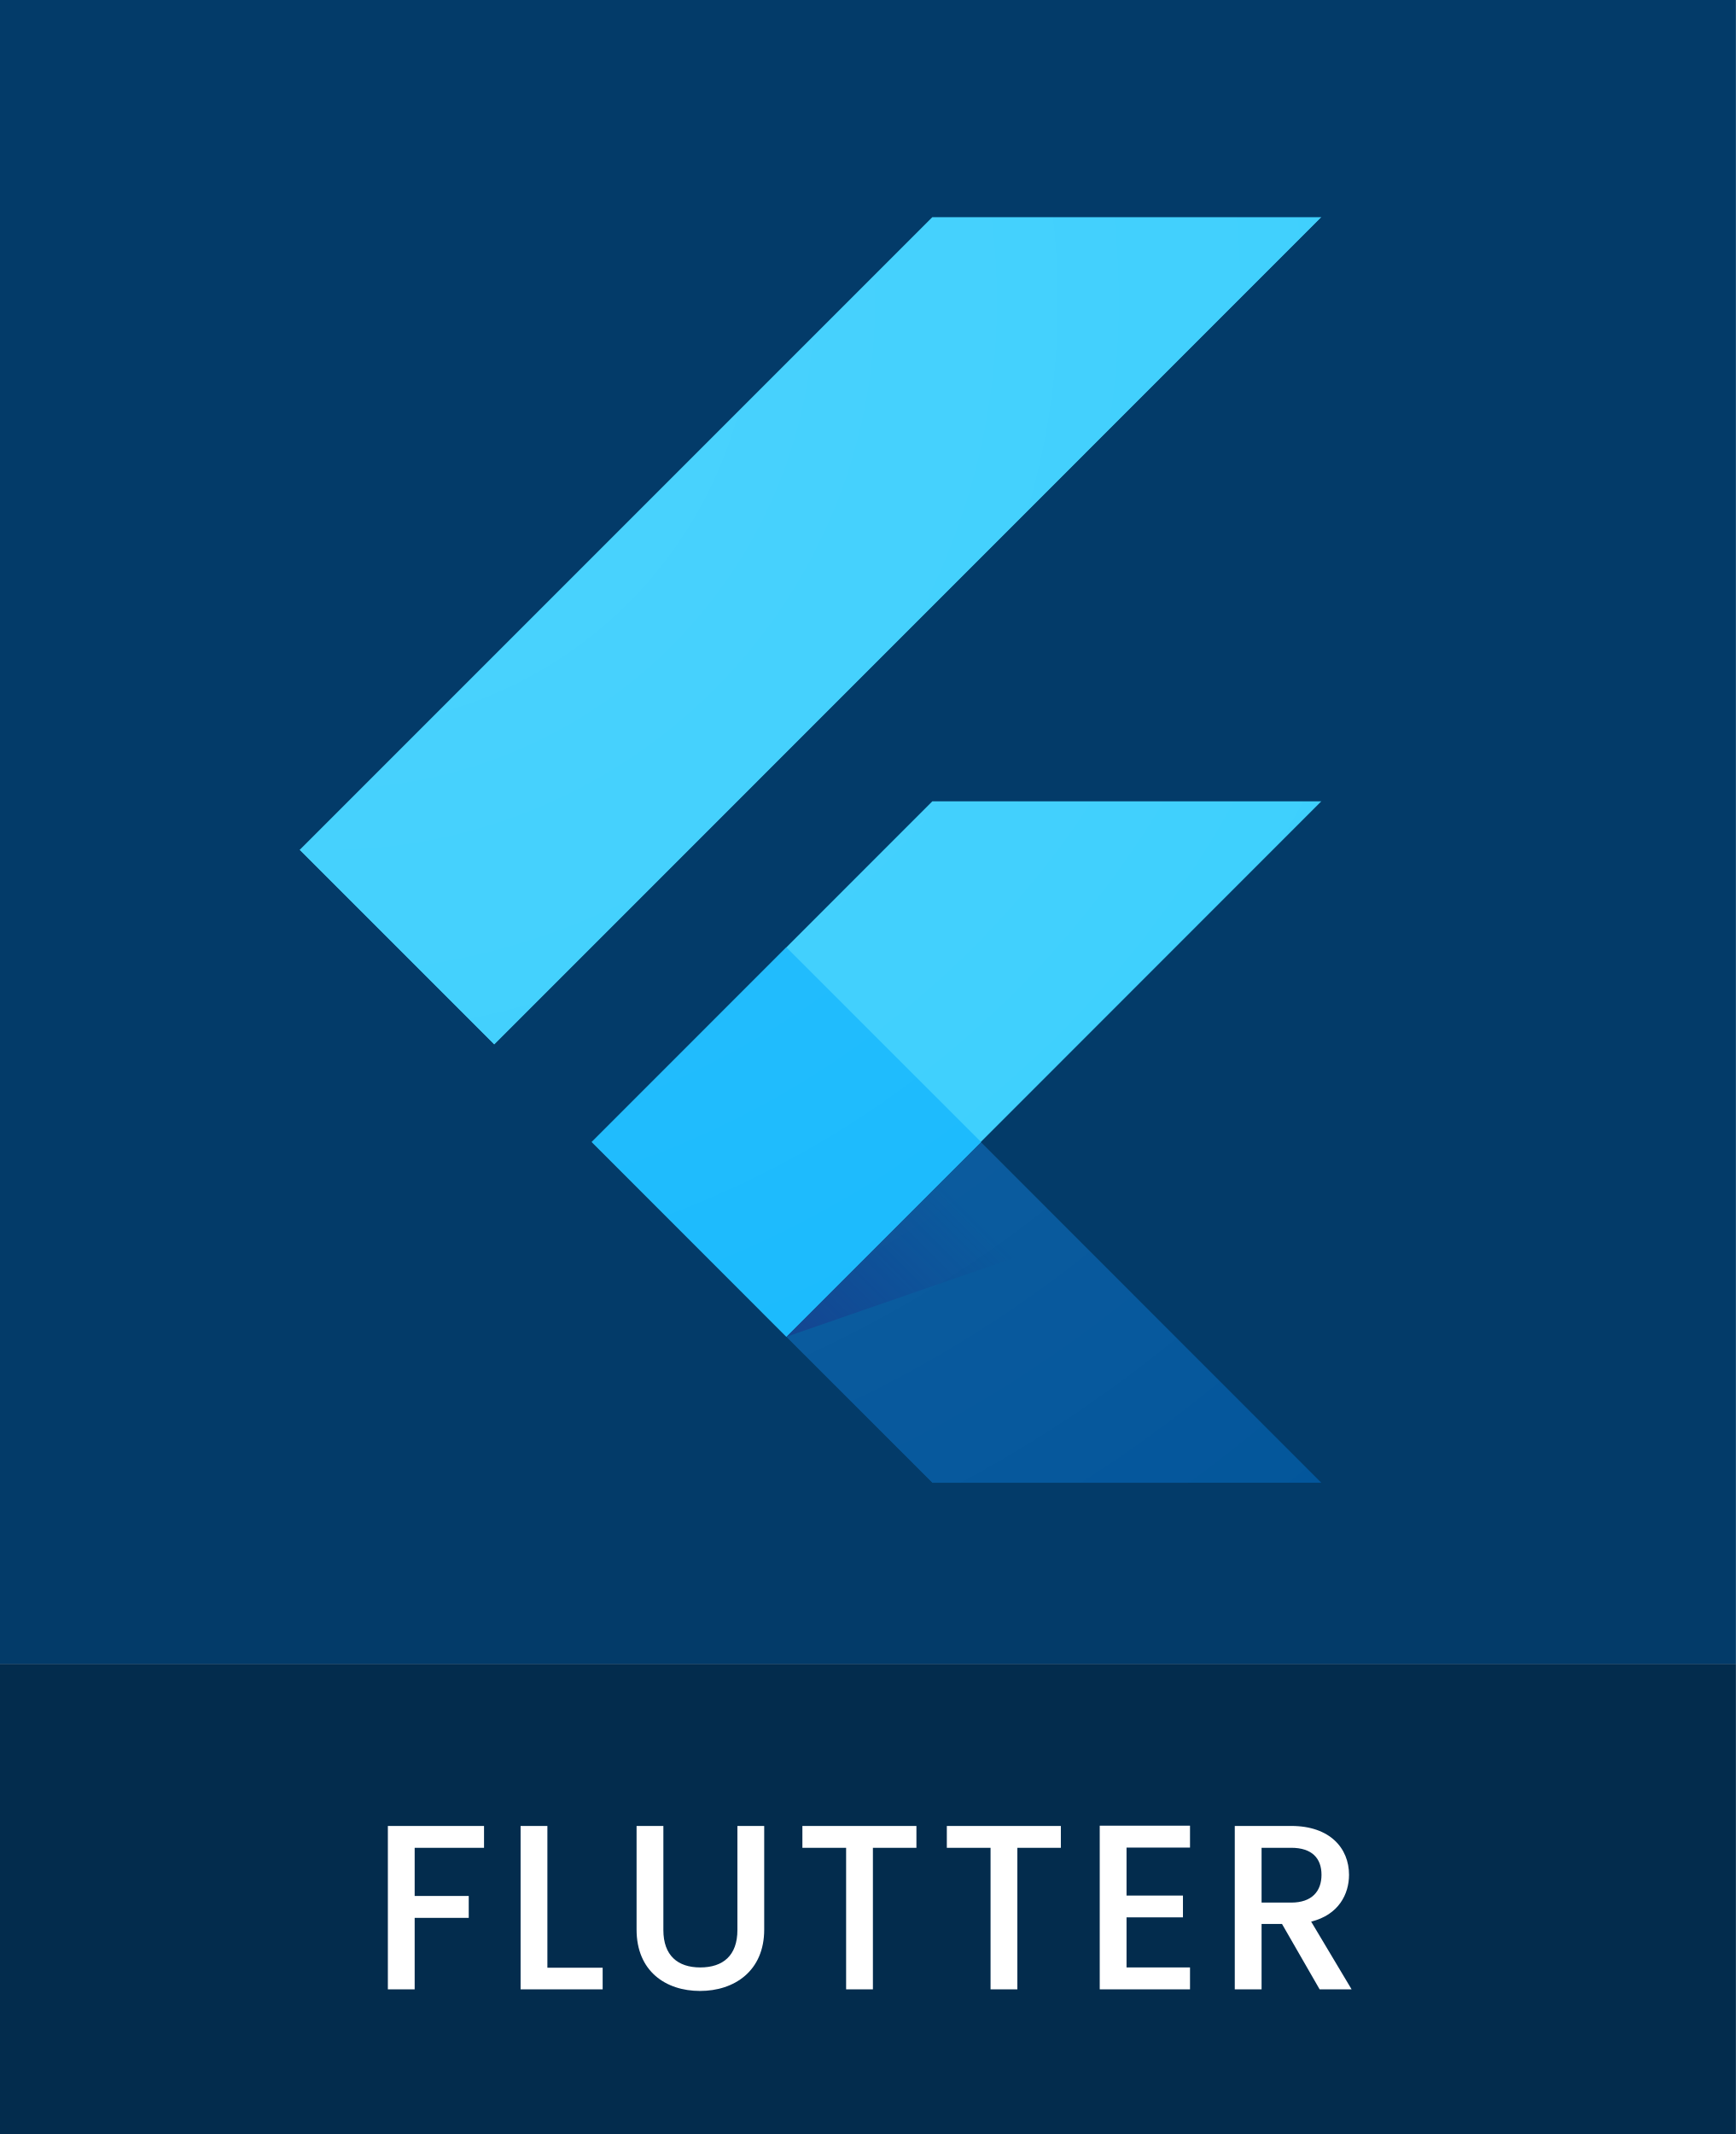
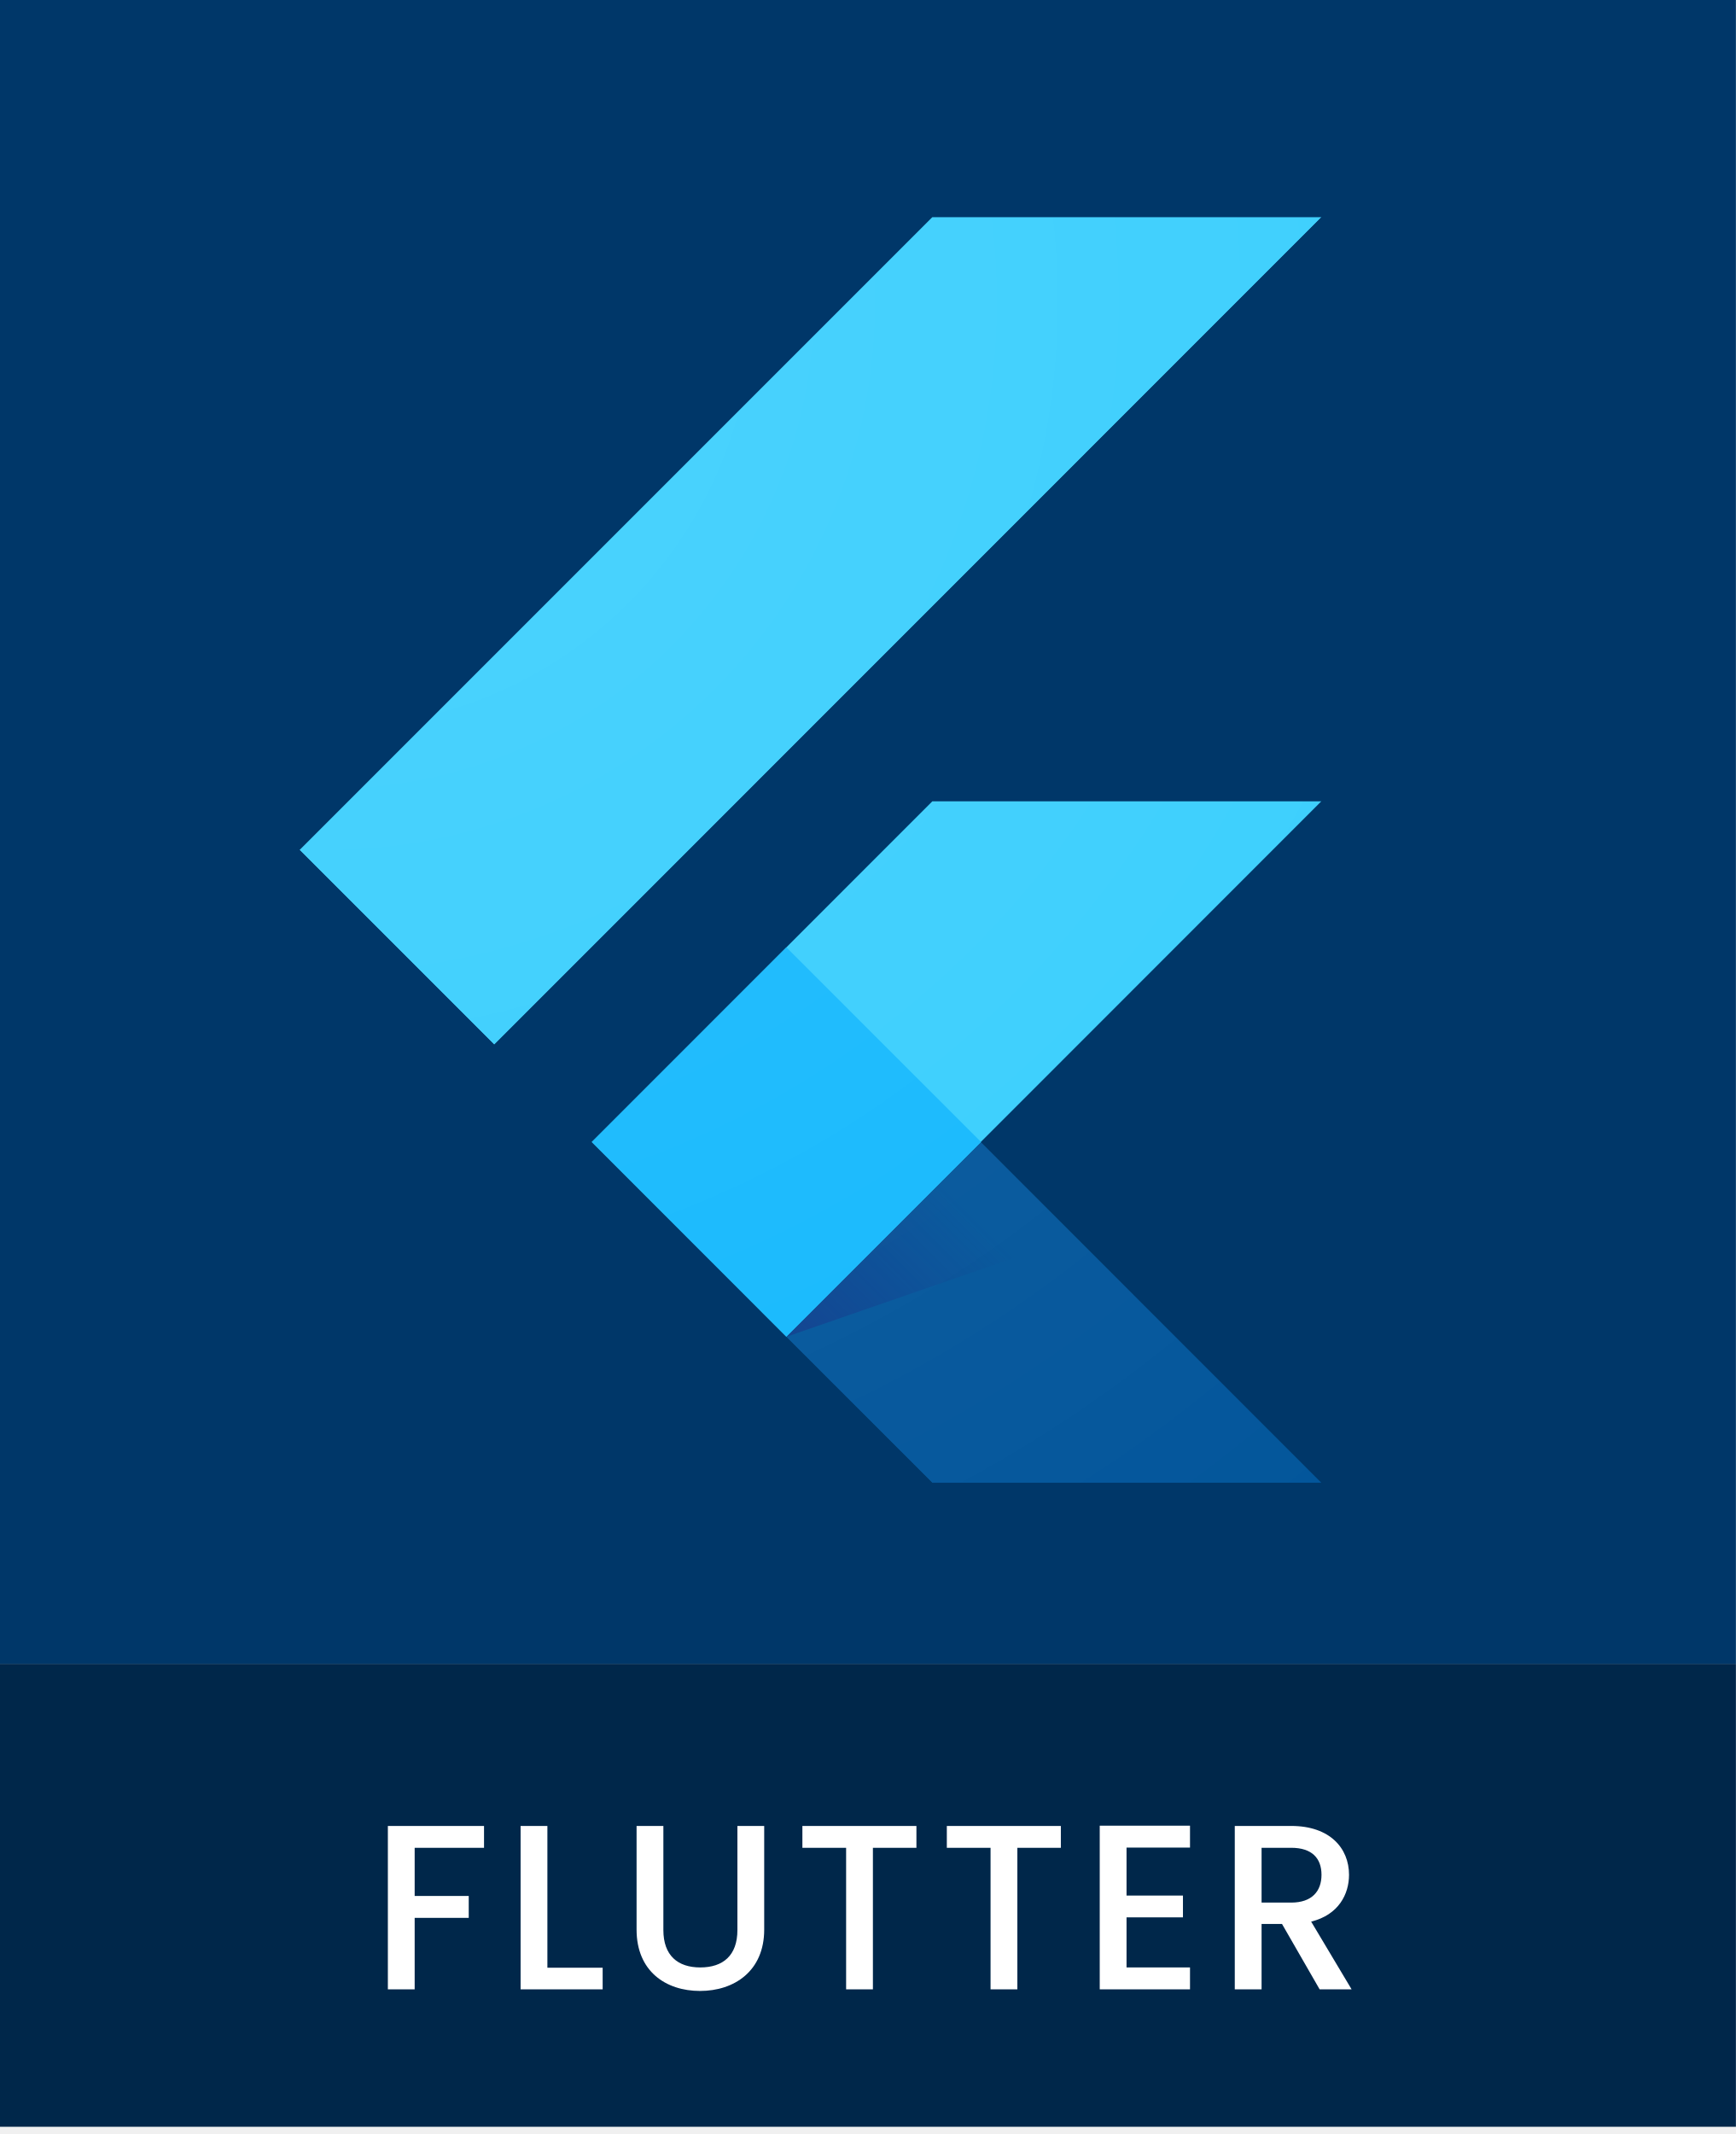
<svg xmlns="http://www.w3.org/2000/svg" width="48" height="59" viewBox="0 0 48 59" fill="none">
-   <path d="M0 46H48V59H0V46Z" fill="#032C4D" />
-   <path d="M0 0H48V46H0V0Z" fill="#033B69" />
-   <path d="M10.725 55V50.483H13.384V51.087H11.466V52.419H12.961V53.024H11.466V55H10.725ZM14.395 50.483H15.136V54.402H16.664V55H14.395V50.483ZM17.602 53.349V50.483H18.343V53.362C18.343 54.064 18.739 54.395 19.363 54.395C19.994 54.395 20.39 54.064 20.39 53.362V50.483H21.131V53.349C21.131 54.499 20.299 55.045 19.357 55.045C18.408 55.045 17.602 54.499 17.602 53.349ZM22.187 51.087V50.483H25.34V51.087H24.137V55H23.396V51.087H22.187ZM26.181 51.087V50.483H29.334V51.087H28.131V55H27.39V51.087H26.181ZM32.905 50.476V51.081H31.15V52.407H32.71V53.011H31.15V54.395H32.905V55H30.409V50.476H32.905ZM36.541 51.834C36.541 51.38 36.281 51.087 35.703 51.087H34.884V52.602H35.703C36.281 52.602 36.541 52.283 36.541 51.834ZM34.143 50.483H35.703C36.775 50.483 37.302 51.1 37.302 51.834C37.302 52.367 37.016 52.94 36.255 53.128L37.373 55H36.489L35.449 53.193H34.884V55H34.143V50.483Z" fill="white" />
-   <mask id="mask0_0_1" style="mask-type:luminance" maskUnits="userSpaceOnUse" x="8" y="6" width="29" height="35">
-     <path d="M36.545 22.15L27.124 31.575L36.545 41H25.779L16.355 31.575L25.779 22.15H36.545ZM25.779 6L8.281 23.498L13.666 28.883L36.545 6H25.779V6Z" fill="white" />
-   </mask>
-   <g mask="url(#mask0_0_1)">
-     <path d="M16.358 31.575L21.739 36.96L36.545 22.15H25.779L16.358 31.575Z" fill="#39CEFD" />
+   <g clip-path="url(#clip0_1_2)">
+     <path d="M0 46H48V59H0V46Z" fill="#00274A" />
+     <path d="M10.725 55V50.483H13.384V51.087H11.466V52.419H12.961V53.024H11.466V55H10.725ZM14.395 50.483H15.136V54.402H16.664V55H14.395V50.483ZM17.602 53.349V50.483H18.343V53.362C18.343 54.064 18.739 54.395 19.363 54.395C19.994 54.395 20.39 54.064 20.39 53.362V50.483H21.131V53.349C21.131 54.499 20.299 55.045 19.357 55.045C18.408 55.045 17.602 54.499 17.602 53.349ZM22.187 51.087V50.483H25.34V51.087H24.137V55H23.396V51.087H22.187ZM26.181 51.087V50.483H29.334V51.087H28.131V55H27.39V51.087H26.181ZM32.905 50.476V51.081H31.15V52.407H32.71V53.011H31.15V54.395H32.905V55H30.409V50.476H32.905ZM36.541 51.834C36.541 51.38 36.281 51.087 35.703 51.087H34.884V52.602H35.703C36.281 52.602 36.541 52.283 36.541 51.834ZM34.143 50.483H35.703C36.775 50.483 37.302 51.1 37.302 51.834C37.302 52.367 37.016 52.94 36.255 53.128L37.373 55H36.489L35.449 53.193H34.884V55H34.143V50.483Z" fill="white" />
+     <path d="M0 0H48V46H0V0Z" fill="#003769" />
+     <mask id="mask0_1_2" style="mask-type:luminance" maskUnits="userSpaceOnUse" x="8" y="6" width="29" height="35">
+       <path d="M36.545 22.15L27.124 31.575L36.545 41H25.779L16.355 31.575L25.779 22.15H36.545ZM25.779 6L8.281 23.498L13.666 28.883L36.545 6H25.779V6Z" fill="white" />
+     </mask>
+     <g mask="url(#mask0_1_2)">
+       <path d="M16.358 31.575L21.739 36.96L36.545 22.15H25.779L16.358 31.575Z" fill="#39CEFD" />
+     </g>
+     <mask id="mask1_1_2" style="mask-type:luminance" maskUnits="userSpaceOnUse" x="8" y="6" width="29" height="35">
+       <path d="M36.545 22.15L27.124 31.575L36.545 41H25.779L16.355 31.575L25.779 22.15H36.545ZM25.779 6L8.281 23.498L13.666 28.883L36.545 6H25.779V6Z" fill="white" />
+     </mask>
+     <g mask="url(#mask1_1_2)">
+       <path d="M25.779 6H36.545L13.666 28.883L8.281 23.498L25.779 6Z" fill="#39CEFD" />
+     </g>
+     <mask id="mask2_1_2" style="mask-type:luminance" maskUnits="userSpaceOnUse" x="8" y="6" width="29" height="35">
+       <path d="M36.545 22.15L27.124 31.575L36.545 41H25.779L16.355 31.575L25.779 22.15H36.545ZM25.779 6L8.281 23.498L13.666 28.883L36.545 6H25.779V6Z" fill="white" />
+     </mask>
+     <g mask="url(#mask2_1_2)">
+       <path d="M21.739 36.96L25.779 40.996H36.545L27.124 31.575L21.739 36.96Z" fill="#03569B" />
+     </g>
+     <mask id="mask3_1_2" style="mask-type:luminance" maskUnits="userSpaceOnUse" x="8" y="6" width="29" height="35">
+       <path d="M36.545 22.15L27.124 31.575L36.545 41H25.779L16.355 31.575L25.779 22.15H36.545ZM25.779 6L8.281 23.498L13.666 28.883L36.545 6H25.779V6Z" fill="white" />
+     </mask>
+     <g mask="url(#mask3_1_2)">
+       <path d="M29.725 34.193L27.124 31.575L21.739 36.96L29.725 34.193Z" fill="url(#paint0_linear_1_2)" />
+     </g>
+     <mask id="mask4_1_2" style="mask-type:luminance" maskUnits="userSpaceOnUse" x="8" y="6" width="29" height="35">
+       <path d="M36.545 22.15L27.124 31.575L36.545 41H25.779L16.355 31.575L25.779 22.15H36.545ZM25.779 6L8.281 23.498L13.666 28.883L36.545 6H25.779V6Z" fill="white" />
+     </mask>
+     <g mask="url(#mask4_1_2)">
+       <path d="M16.358 31.573L21.742 26.189L27.127 31.573L21.742 36.958L16.358 31.573Z" fill="#16B9FD" />
+     </g>
+     <path d="M36.545 22.15L27.124 31.575L36.545 41H25.779L16.355 31.575L25.779 22.15H36.545ZM25.779 6L8.281 23.498L13.666 28.883L36.545 6H25.779Z" fill="url(#paint1_radial_1_2)" />
  </g>
-   <mask id="mask1_0_1" style="mask-type:luminance" maskUnits="userSpaceOnUse" x="8" y="6" width="29" height="35">
-     <path d="M36.545 22.15L27.124 31.575L36.545 41H25.779L16.355 31.575L25.779 22.15H36.545ZM25.779 6L8.281 23.498L13.666 28.883L36.545 6H25.779V6Z" fill="white" />
-   </mask>
-   <g mask="url(#mask1_0_1)">
-     <path d="M25.779 6H36.545L13.666 28.883L8.281 23.498L25.779 6Z" fill="#39CEFD" />
-   </g>
-   <mask id="mask2_0_1" style="mask-type:luminance" maskUnits="userSpaceOnUse" x="8" y="6" width="29" height="35">
-     <path d="M36.545 22.15L27.124 31.575L36.545 41H25.779L16.355 31.575L25.779 22.15H36.545ZM25.779 6L8.281 23.498L13.666 28.883L36.545 6H25.779V6Z" fill="white" />
-   </mask>
-   <g mask="url(#mask2_0_1)">
-     <path d="M21.739 36.96L25.779 40.996H36.545L27.124 31.575L21.739 36.96Z" fill="#03569B" />
-   </g>
-   <mask id="mask3_0_1" style="mask-type:luminance" maskUnits="userSpaceOnUse" x="8" y="6" width="29" height="35">
-     <path d="M36.545 22.15L27.124 31.575L36.545 41H25.779L16.355 31.575L25.779 22.15H36.545ZM25.779 6L8.281 23.498L13.666 28.883L36.545 6H25.779V6Z" fill="white" />
-   </mask>
-   <g mask="url(#mask3_0_1)">
-     <path d="M29.725 34.193L27.124 31.575L21.739 36.96L29.725 34.193Z" fill="url(#paint0_linear_0_1)" />
-   </g>
-   <mask id="mask4_0_1" style="mask-type:luminance" maskUnits="userSpaceOnUse" x="8" y="6" width="29" height="35">
-     <path d="M36.545 22.15L27.124 31.575L36.545 41H25.779L16.355 31.575L25.779 22.15H36.545ZM25.779 6L8.281 23.498L13.666 28.883L36.545 6H25.779V6Z" fill="white" />
-   </mask>
-   <g mask="url(#mask4_0_1)">
-     <path d="M16.358 31.573L21.742 26.189L27.127 31.573L21.742 36.958L16.358 31.573Z" fill="#16B9FD" />
-   </g>
-   <path d="M36.545 22.15L27.124 31.575L36.545 41H25.779L16.355 31.575L25.779 22.15H36.545ZM25.779 6L8.281 23.498L13.666 28.883L36.545 6H25.779Z" fill="url(#paint1_radial_0_1)" />
  <defs>
-     <linearGradient id="paint0_linear_0_1" x1="23.311" y1="37.999" x2="27.321" y2="33.989" gradientUnits="userSpaceOnUse">
+     <linearGradient id="paint0_linear_1_2" x1="23.311" y1="37.999" x2="27.321" y2="33.989" gradientUnits="userSpaceOnUse">
      <stop stop-color="#1A237E" stop-opacity="0.4" />
      <stop offset="1" stop-color="#1A237E" stop-opacity="0" />
    </linearGradient>
-     <radialGradient id="paint1_radial_0_1" cx="0" cy="0" r="1" gradientUnits="userSpaceOnUse" gradientTransform="translate(9.07525 8.38549) scale(42.8179)">
+     <radialGradient id="paint1_radial_1_2" cx="0" cy="0" r="1" gradientUnits="userSpaceOnUse" gradientTransform="translate(9.07525 8.38549) scale(42.8179)">
      <stop stop-color="white" stop-opacity="0.1" />
      <stop offset="1" stop-color="white" stop-opacity="0" />
    </radialGradient>
+     <clipPath id="clip0_1_2">
+       <rect width="48" height="58.8" fill="white" />
+     </clipPath>
  </defs>
</svg>
